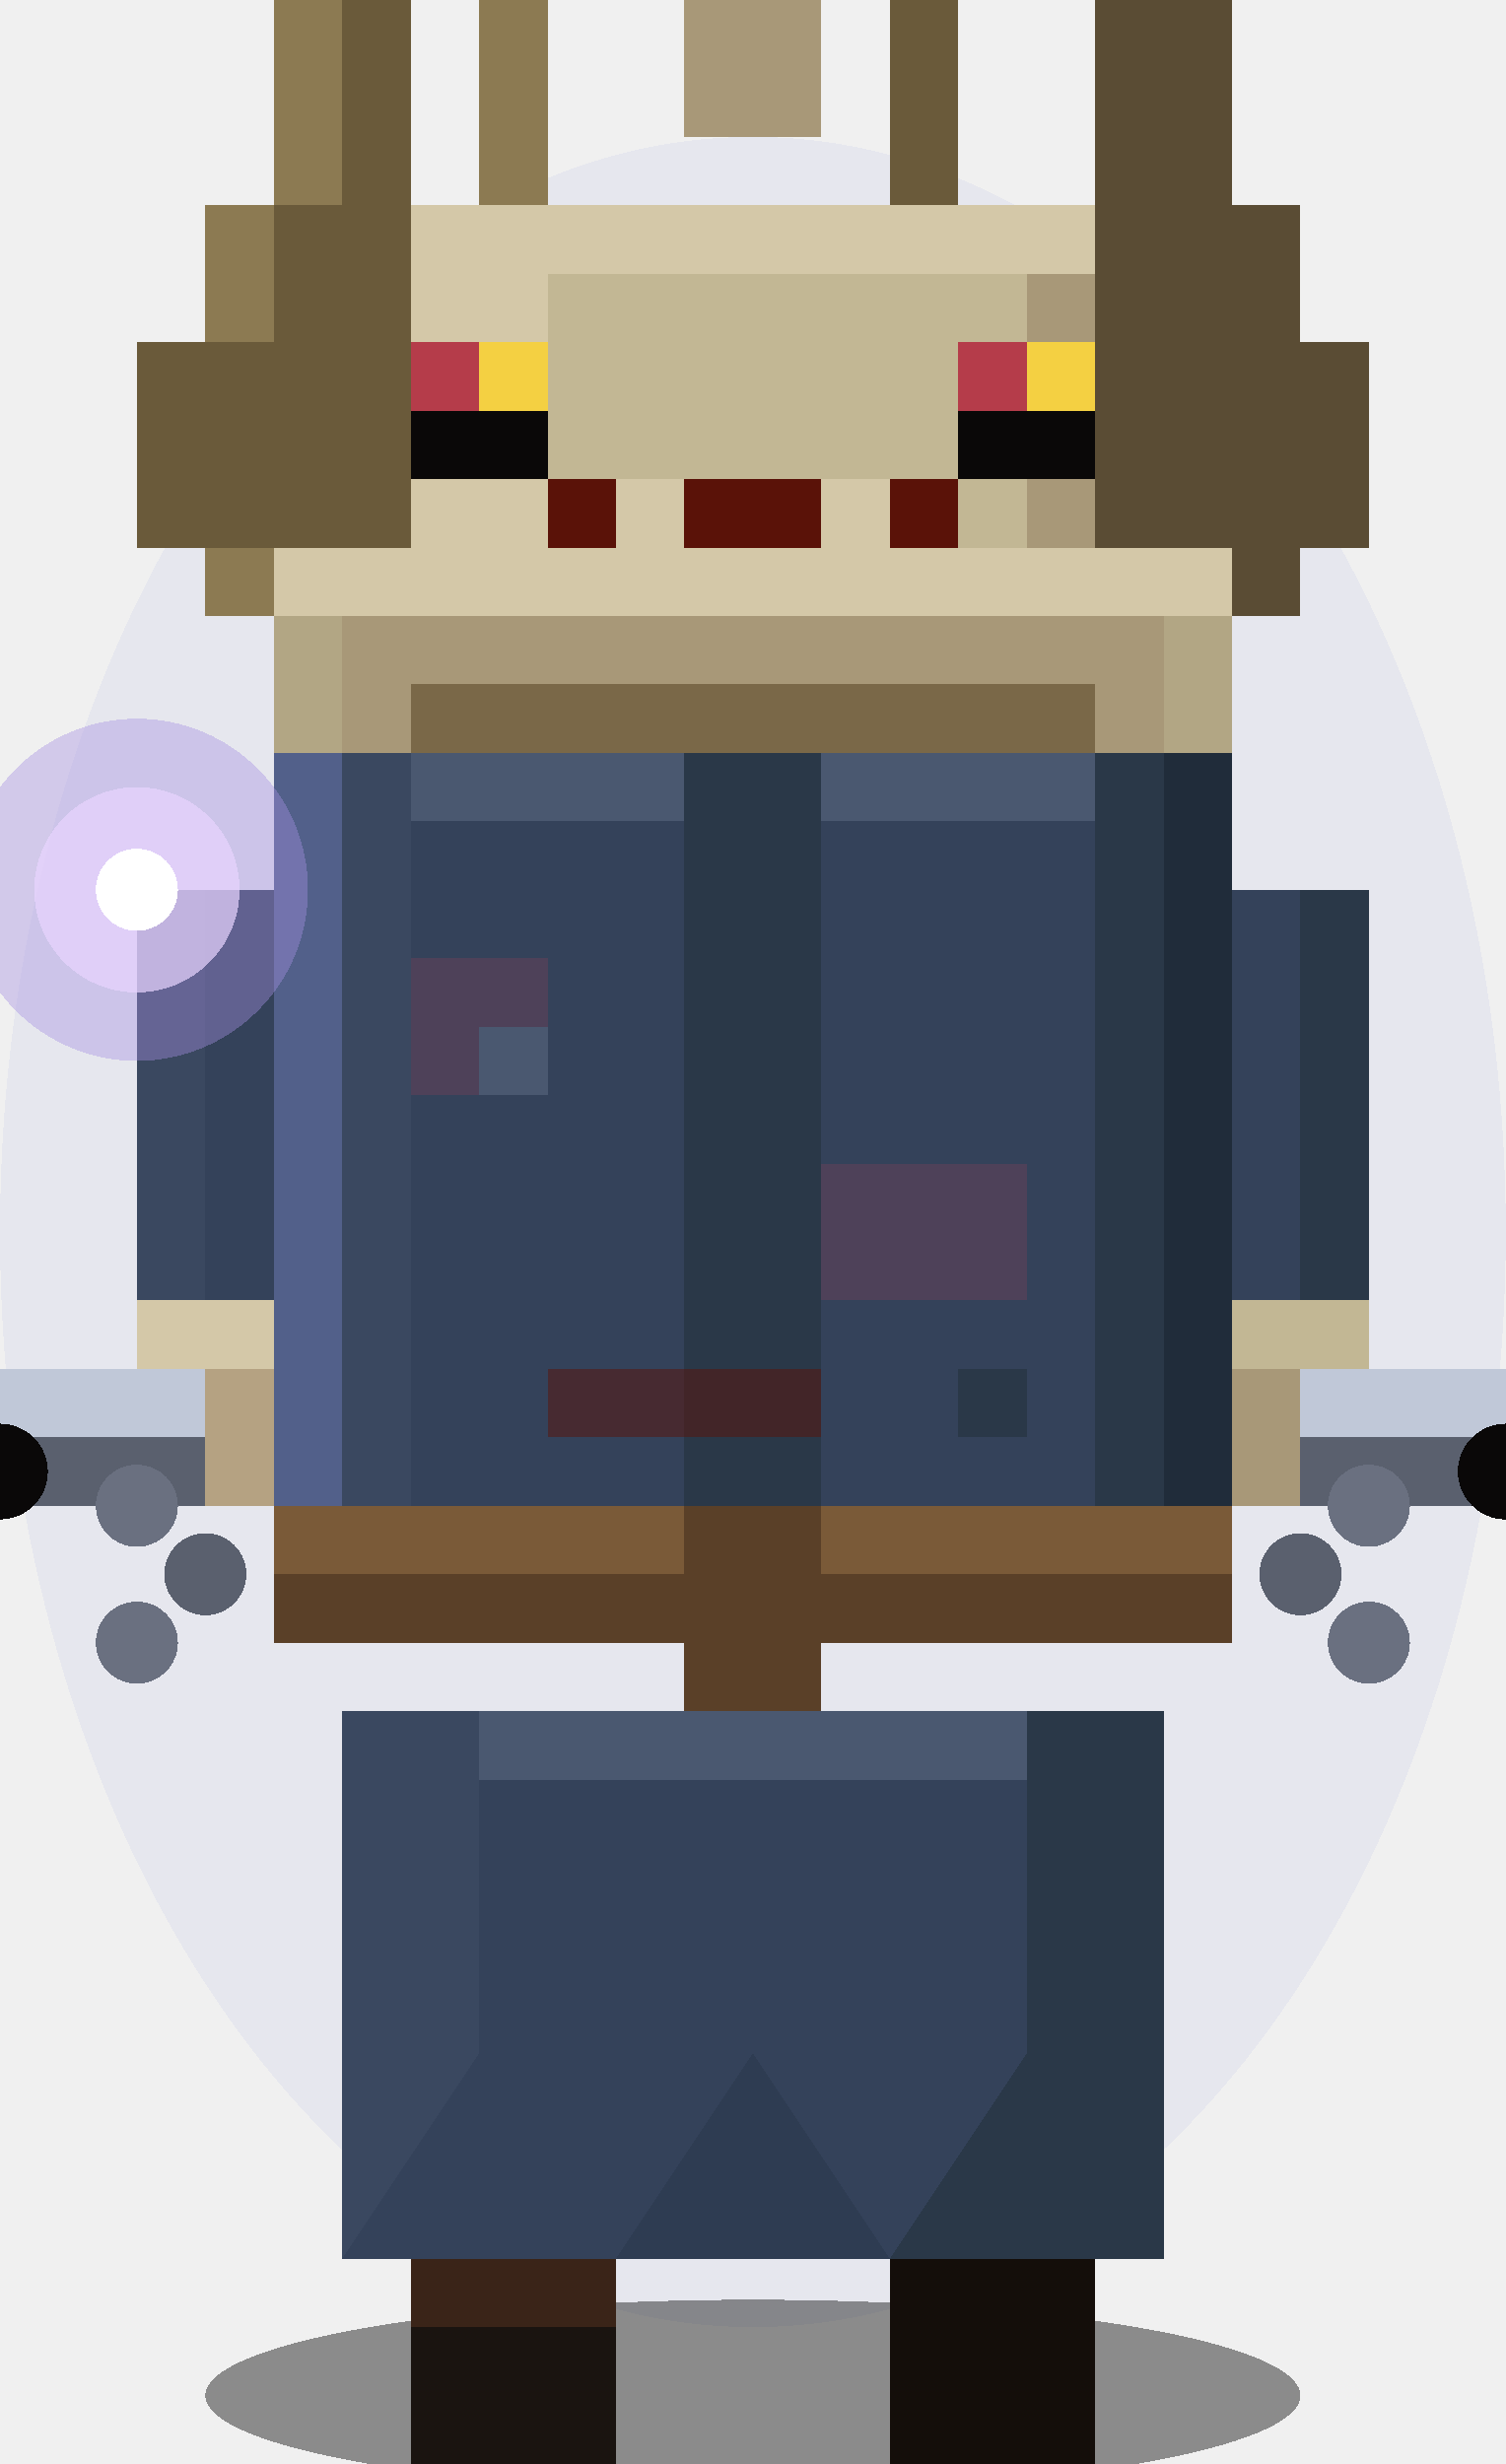
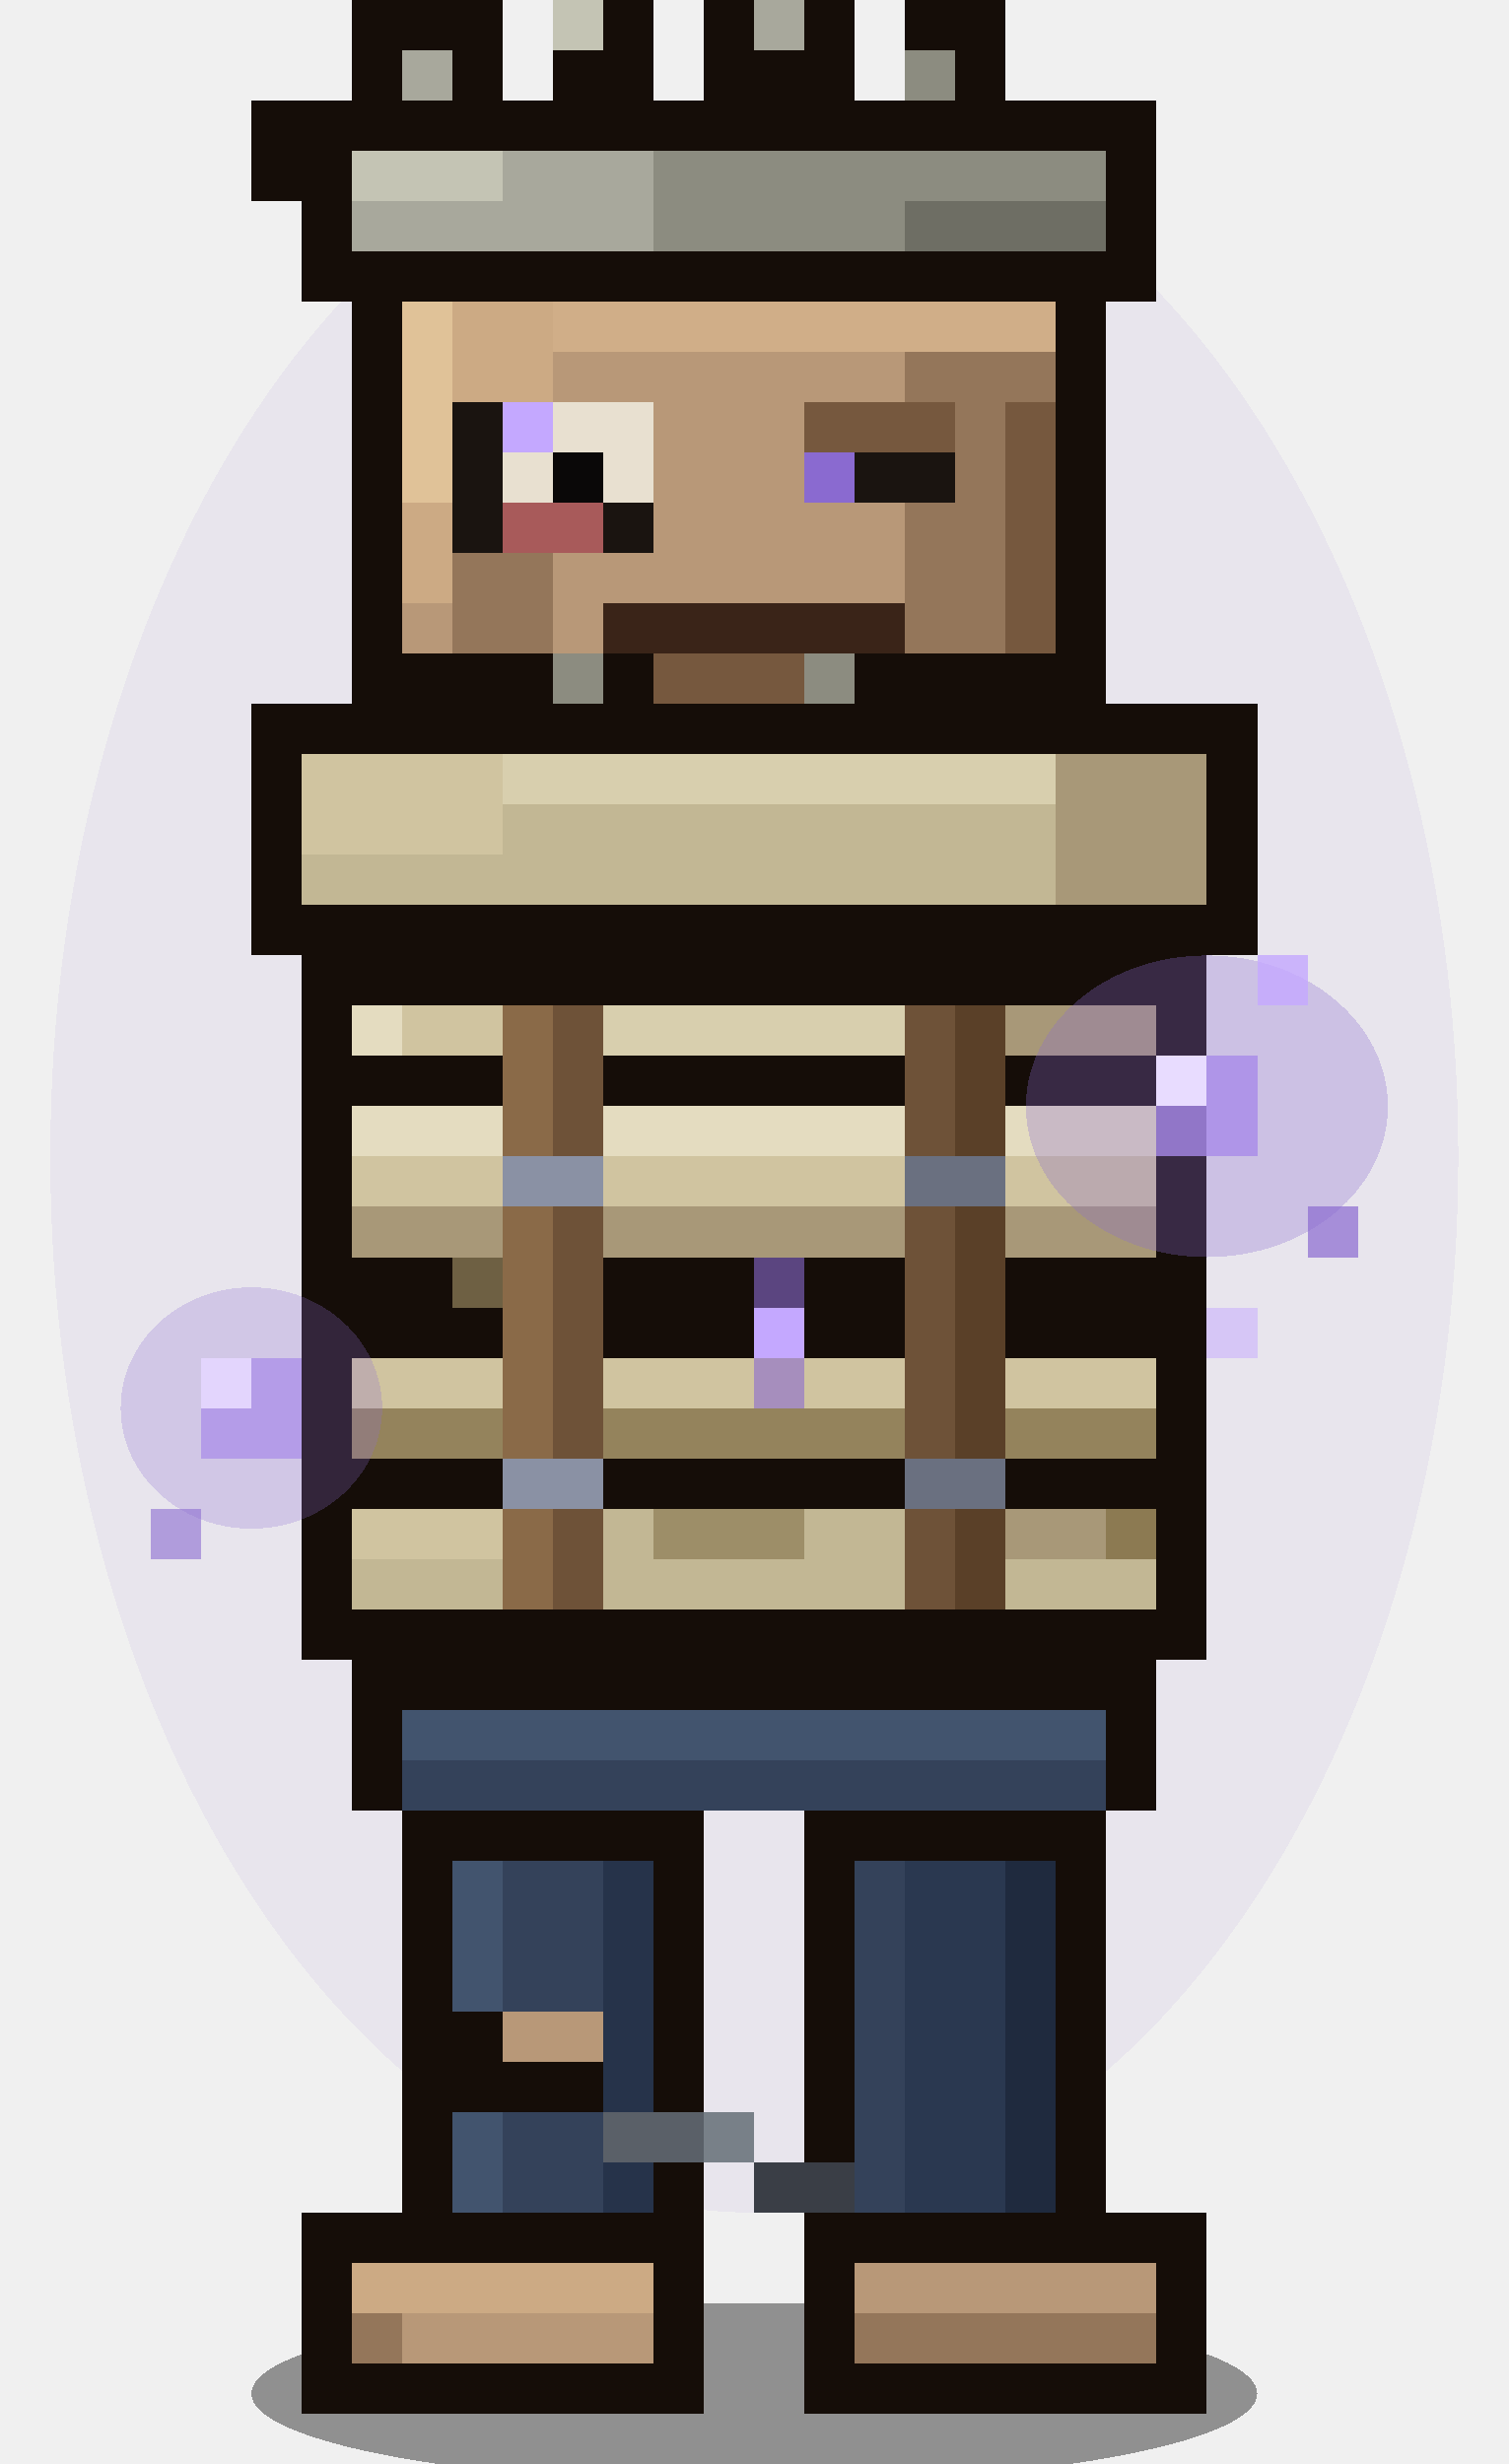
- <svg xmlns="http://www.w3.org/2000/svg" viewBox="0 0 22 36" shape-rendering="crispEdges" preserveAspectRatio="xMidYMax meet" aria-label="Mad Mage Prisoner">
-   <ellipse cx="11" cy="18" rx="11" ry="16" fill="#5a6ad0" opacity="0.07" />
-   <ellipse cx="11" cy="35" rx="8" ry="1.4" fill="#000" opacity="0.42" />
-   <rect x="4" y="0" width="2" height="3" fill="#6a5a3a" />
-   <rect x="4" y="0" width="1" height="3" fill="#8c7a52" />
-   <rect x="7" y="0" width="1" height="4" fill="#8c7a52" />
-   <rect x="10" y="0" width="2" height="2" fill="#a89878" />
-   <rect x="13" y="0" width="1" height="3" fill="#6a5a3a" />
-   <rect x="16" y="0" width="2" height="4" fill="#5a4c34" />
-   <rect x="5" y="3" width="12" height="5" fill="#c2b794" />
-   <rect x="5" y="3" width="12" height="1" fill="#d4c8a8" />
-   <rect x="5" y="3" width="3" height="5" fill="#d4c8a8" />
-   <rect x="5" y="3" width="1" height="4" fill="#e8dcc4" />
-   <rect x="4" y="4" width="1" height="4" fill="#8c7a52" />
-   <rect x="15" y="4" width="2" height="4" fill="#a89878" />
-   <rect x="17" y="4" width="1" height="4" fill="#7a6848" />
-   <rect x="3" y="3" width="3" height="6" fill="#6a5a3a" />
-   <rect x="3" y="3" width="1" height="6" fill="#8c7a52" />
-   <rect x="16" y="3" width="3" height="6" fill="#5a4c34" />
-   <rect x="2" y="5" width="2" height="3" fill="#6a5a3a" />
-   <rect x="18" y="5" width="2" height="3" fill="#5a4c34" />
-   <rect x="6" y="5" width="2" height="2" fill="#0a0808" />
-   <rect x="14" y="5" width="2" height="2" fill="#0a0808" />
-   <rect x="6" y="5" width="2" height="1" fill="#b53c4a" />
-   <rect x="14" y="5" width="2" height="1" fill="#b53c4a" />
-   <rect x="7" y="5" width="1" height="1" fill="#f4d042" />
-   <rect x="15" y="5" width="1" height="1" fill="#f4d042" />
-   <rect x="8" y="7" width="6" height="1" fill="#5a1208" />
-   <rect x="9" y="7" width="1" height="1" fill="#d4c8a8" />
-   <rect x="12" y="7" width="1" height="1" fill="#d4c8a8" />
-   <rect x="4" y="8" width="14" height="3" fill="#b2a684" />
-   <rect x="4" y="8" width="14" height="1" fill="#d4c8a8" />
-   <rect x="5" y="9" width="12" height="2" fill="#a89878" />
-   <rect x="6" y="10" width="10" height="1" fill="#7a6848" />
-   <rect x="4" y="11" width="14" height="13" fill="#34425a" />
-   <rect x="4" y="11" width="14" height="1" fill="#4a5870" />
-   <rect x="4" y="11" width="2" height="12" fill="#3a4860" />
-   <rect x="4" y="11" width="1" height="12" fill="#52608a" />
-   <rect x="16" y="11" width="2" height="12" fill="#2a3848" />
-   <rect x="17" y="11" width="1" height="12" fill="#202c3a" />
-   <rect x="10" y="11" width="2" height="13" fill="#2a3848" />
-   <rect x="6" y="14" width="2" height="2" fill="#5a4058" opacity="0.7" />
-   <rect x="12" y="17" width="3" height="2" fill="#5a4058" opacity="0.7" />
-   <rect x="8" y="20" width="4" height="1" fill="#5a1208" opacity="0.5" />
-   <rect x="7" y="15" width="1" height="1" fill="#4a5870" />
-   <rect x="14" y="20" width="1" height="1" fill="#2a3848" />
-   <rect x="4" y="22" width="14" height="2" fill="#5a4028" />
-   <rect x="4" y="22" width="14" height="1" fill="#7a5a38" />
-   <rect x="10" y="22" width="2" height="3" fill="#5a4028" />
-   <rect x="2" y="13" width="2" height="6" fill="#34425a" />
-   <rect x="2" y="13" width="1" height="6" fill="#3a4860" />
-   <rect x="18" y="13" width="2" height="6" fill="#2a3848" />
-   <rect x="18" y="13" width="1" height="6" fill="#34425a" />
-   <rect x="2" y="19" width="2" height="3" fill="#b5a282" />
-   <rect x="2" y="19" width="2" height="1" fill="#d4c8a8" />
-   <rect x="18" y="19" width="2" height="3" fill="#a89878" />
-   <rect x="18" y="19" width="2" height="1" fill="#c2b794" />
-   <rect x="0" y="20" width="3" height="2" fill="#8a91a4" />
-   <rect x="0" y="20" width="3" height="1" fill="#c0c8d8" />
-   <rect x="0" y="21" width="3" height="1" fill="#5a606e" />
-   <circle cx="0" cy="21.5" r="0.7" fill="#0a0808" />
-   <rect x="19" y="20" width="3" height="2" fill="#8a91a4" />
-   <rect x="19" y="20" width="3" height="1" fill="#c0c8d8" />
-   <rect x="19" y="21" width="3" height="1" fill="#5a606e" />
-   <circle cx="22" cy="21.5" r="0.7" fill="#0a0808" />
-   <circle cx="2" cy="22" r="0.6" fill="#6a7080" />
-   <circle cx="3" cy="23" r="0.6" fill="#5a606e" />
-   <circle cx="2" cy="24" r="0.6" fill="#6a7080" />
-   <circle cx="20" cy="22" r="0.6" fill="#6a7080" />
-   <circle cx="19" cy="23" r="0.6" fill="#5a606e" />
-   <circle cx="20" cy="24" r="0.6" fill="#6a7080" />
-   <circle cx="2" cy="13" r="2.5" fill="#a48ee0" opacity="0.4" />
-   <circle cx="2" cy="13" r="1.5" fill="#e8d4ff" opacity="0.7" />
-   <circle cx="2" cy="13" r="0.6" fill="#ffffff" />
-   <rect x="5" y="25" width="12" height="8" fill="#34425a" />
-   <rect x="5" y="25" width="12" height="1" fill="#4a5870" />
-   <rect x="5" y="25" width="2" height="8" fill="#3a4860" />
-   <rect x="15" y="25" width="2" height="8" fill="#2a3848" />
-   <polygon points="5,33 7,30 9,33" fill="#34425a" />
-   <polygon points="9,33 11,30 13,33" fill="#2e3c52" />
-   <polygon points="13,33 15,30 17,33" fill="#2a3848" />
-   <rect x="6" y="33" width="3" height="3" fill="#1a1410" />
-   <rect x="13" y="33" width="3" height="3" fill="#140e0a" />
-   <rect x="6" y="33" width="3" height="1" fill="#3a2418" />
+ <svg xmlns="http://www.w3.org/2000/svg" viewBox="0 0 30 49" shape-rendering="crispEdges" preserveAspectRatio="xMidYMax meet" aria-label="Mad Mage Prisoner">
+   <ellipse cx="15" cy="23" rx="14" ry="21" fill="#8a6ad0" opacity="0.08" />
+   <ellipse cx="15" cy="47.6" rx="10" ry="1.8" fill="#000" opacity="0.4" />
+   <rect x="7" y="0" width="3" height="3" fill="#150d08" />
+   <rect x="8" y="1" width="1" height="2" fill="#a8a89c" />
+   <rect x="11" y="0" width="2" height="2" fill="#150d08" />
+   <rect x="11" y="0" width="1" height="1" fill="#c4c4b4" />
+   <rect x="14" y="0" width="3" height="2" fill="#150d08" />
+   <rect x="15" y="0" width="1" height="1" fill="#a8a89c" />
+   <rect x="18" y="0" width="2" height="3" fill="#150d08" />
+   <rect x="18" y="1" width="1" height="1" fill="#8c8c80" />
+   <rect x="21" y="2" width="2" height="2" fill="#150d08" />
+   <rect x="21" y="2" width="1" height="1" fill="#a8a89c" />
+   <rect x="5" y="2" width="2" height="2" fill="#150d08" />
+   <rect x="6" y="2" width="1" height="1" fill="#8c8c80" />
+   <rect x="6" y="2" width="17" height="4" fill="#150d08" />
+   <rect x="7" y="3" width="15" height="3" fill="#8c8c80" />
+   <rect x="7" y="3" width="6" height="2" fill="#a8a89c" />
+   <rect x="7" y="3" width="3" height="1" fill="#c4c4b4" />
+   <rect x="18" y="4" width="4" height="2" fill="#6e6e64" />
+   <rect x="7" y="5" width="15" height="9" fill="#150d08" />
+   <rect x="8" y="6" width="13" height="7" fill="#b89878" />
+   <rect x="8" y="6" width="13" height="1" fill="#d0ae88" />
+   <rect x="8" y="6" width="3" height="6" fill="#ccaa84" />
+   <rect x="8" y="6" width="1" height="4" fill="#e0c298" />
+   <rect x="18" y="7" width="3" height="6" fill="#94765a" />
+   <rect x="20" y="8" width="1" height="5" fill="#76583e" />
+   <rect x="9" y="8" width="4" height="3" fill="#1a1410" />
+   <rect x="10" y="8" width="3" height="2" fill="#e8e0d0" />
+   <rect x="11" y="9" width="1" height="1" fill="#0a0808" />
+   <rect x="10" y="8" width="1" height="1" fill="#c4a8ff" />
+   <rect x="10" y="10" width="2" height="1" fill="#a85a5a" />
+   <rect x="16" y="9" width="3" height="1" fill="#1a1410" />
+   <rect x="16" y="9" width="1" height="1" fill="#8a6ad0" />
+   <rect x="16" y="8" width="3" height="1" fill="#76583e" />
+   <rect x="9" y="11" width="2" height="2" fill="#94765a" />
+   <rect x="12" y="12" width="6" height="1" fill="#3a2418" />
+   <rect x="13" y="13" width="3" height="1" fill="#76583e" />
+   <rect x="11" y="13" width="1" height="1" fill="#8c8c80" />
+   <rect x="16" y="13" width="1" height="1" fill="#8c8c80" />
+   <rect x="5" y="14" width="20" height="5" fill="#150d08" />
+   <rect x="6" y="15" width="18" height="3" fill="#c2b794" />
+   <rect x="6" y="15" width="18" height="1" fill="#d8cfae" />
+   <rect x="6" y="15" width="4" height="2" fill="#d0c4a0" />
+   <rect x="21" y="15" width="3" height="3" fill="#a89878" />
+   <rect x="6" y="19" width="18" height="14" fill="#150d08" />
+   <rect x="7" y="20" width="16" height="12" fill="#c2b794" />
+   <rect x="7" y="20" width="16" height="1" fill="#d8cfae" />
+   <rect x="7" y="20" width="3" height="11" fill="#d0c4a0" />
+   <rect x="7" y="20" width="1" height="8" fill="#e4dcc0" />
+   <rect x="20" y="20" width="3" height="11" fill="#a89878" />
+   <rect x="22" y="21" width="1" height="10" fill="#8c7a52" />
+   <rect x="6" y="21" width="18" height="5" fill="#150d08" />
+   <rect x="7" y="22" width="16" height="3" fill="#d0c4a0" />
+   <rect x="7" y="22" width="16" height="1" fill="#e4dcc0" />
+   <rect x="7" y="24" width="16" height="1" fill="#a89878" />
+   <rect x="6" y="26" width="18" height="4" fill="#150d08" />
+   <rect x="7" y="27" width="16" height="2" fill="#c2b794" />
+   <rect x="7" y="27" width="16" height="1" fill="#d0c4a0" />
+   <rect x="7" y="28" width="16" height="1" fill="#94835c" />
+   <rect x="10" y="20" width="2" height="12" fill="#6e5238" />
+   <rect x="10" y="20" width="1" height="12" fill="#8a6a48" />
+   <rect x="18" y="20" width="2" height="12" fill="#5a4028" />
+   <rect x="18" y="20" width="1" height="12" fill="#6e5238" />
+   <rect x="10" y="23" width="2" height="1" fill="#8a91a4" />
+   <rect x="18" y="23" width="2" height="1" fill="#6a7080" />
+   <rect x="10" y="29" width="2" height="1" fill="#8a91a4" />
+   <rect x="18" y="29" width="2" height="1" fill="#6a7080" />
+   <rect x="13" y="30" width="3" height="1" fill="#94835c" opacity="0.8" />
+   <rect x="9" y="25" width="1" height="1" fill="#94835c" opacity="0.7" />
+   <ellipse cx="24" cy="22" rx="3.6" ry="3" fill="#8a6ad0" opacity="0.3" />
+   <rect x="23" y="21" width="2" height="2" fill="#a88ae8" opacity="0.8" />
+   <rect x="23" y="21" width="1" height="1" fill="#e8dcff" />
+   <rect x="25" y="19" width="1" height="1" fill="#c4a8ff" opacity="0.8" />
+   <rect x="26" y="24" width="1" height="1" fill="#8a6ad0" opacity="0.7" />
+   <rect x="24" y="26" width="1" height="1" fill="#c4a8ff" opacity="0.5" />
+   <ellipse cx="5" cy="28" rx="2.6" ry="2.4" fill="#8a6ad0" opacity="0.25" />
+   <rect x="4" y="27" width="2" height="2" fill="#a88ae8" opacity="0.7" />
+   <rect x="4" y="27" width="1" height="1" fill="#e8dcff" opacity="0.9" />
+   <rect x="3" y="30" width="1" height="1" fill="#8a6ad0" opacity="0.6" />
+   <rect x="15" y="25" width="1" height="3" fill="#8a6ad0" opacity="0.6" />
+   <rect x="15" y="26" width="1" height="1" fill="#c4a8ff" />
+   <rect x="7" y="33" width="16" height="3" fill="#150d08" />
+   <rect x="8" y="34" width="14" height="2" fill="#34425a" />
+   <rect x="8" y="34" width="14" height="1" fill="#42546e" />
+   <rect x="8" y="36" width="6" height="8" fill="#150d08" />
+   <rect x="9" y="37" width="4" height="7" fill="#34425a" />
+   <rect x="9" y="37" width="1" height="7" fill="#42546e" />
+   <rect x="12" y="37" width="1" height="7" fill="#26334a" />
+   <rect x="16" y="36" width="6" height="8" fill="#150d08" />
+   <rect x="17" y="37" width="4" height="7" fill="#2a3850" />
+   <rect x="17" y="37" width="1" height="7" fill="#34425a" />
+   <rect x="20" y="37" width="1" height="7" fill="#1f2a3e" />
+   <rect x="9" y="40" width="3" height="2" fill="#150d08" />
+   <rect x="10" y="40" width="2" height="1" fill="#b89878" />
+   <rect x="12" y="42" width="2" height="1" fill="#5a6068" />
+   <rect x="15" y="43" width="2" height="1" fill="#3a3e46" />
+   <rect x="14" y="42" width="1" height="1" fill="#788088" />
+   <rect x="6" y="44" width="8" height="4" fill="#150d08" />
+   <rect x="7" y="45" width="6" height="2" fill="#b89878" />
+   <rect x="7" y="45" width="6" height="1" fill="#ccaa84" />
+   <rect x="7" y="46" width="1" height="1" fill="#94765a" />
+   <rect x="16" y="44" width="8" height="4" fill="#150d08" />
+   <rect x="17" y="45" width="6" height="2" fill="#94765a" />
+   <rect x="17" y="45" width="6" height="1" fill="#b89878" />
</svg>
